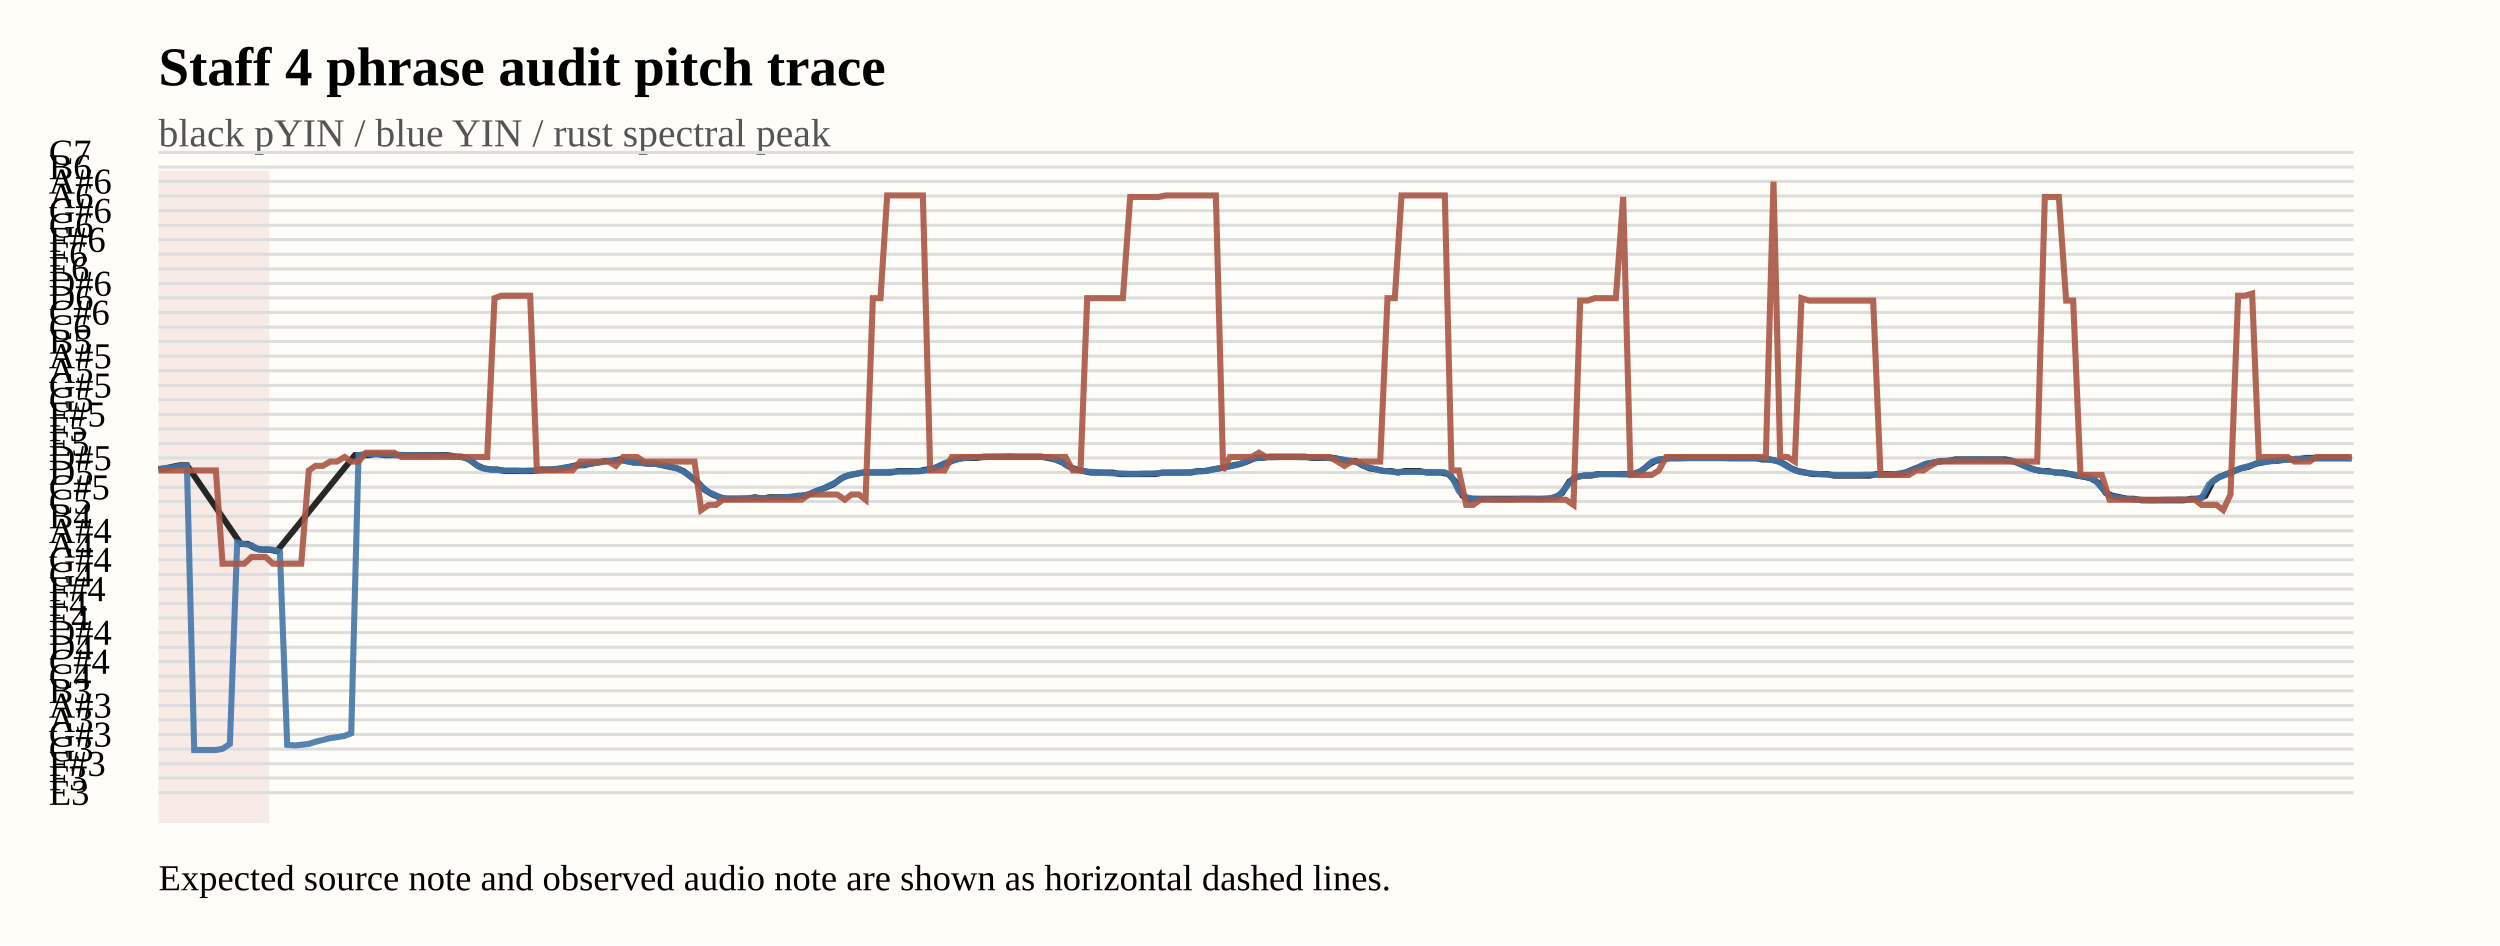
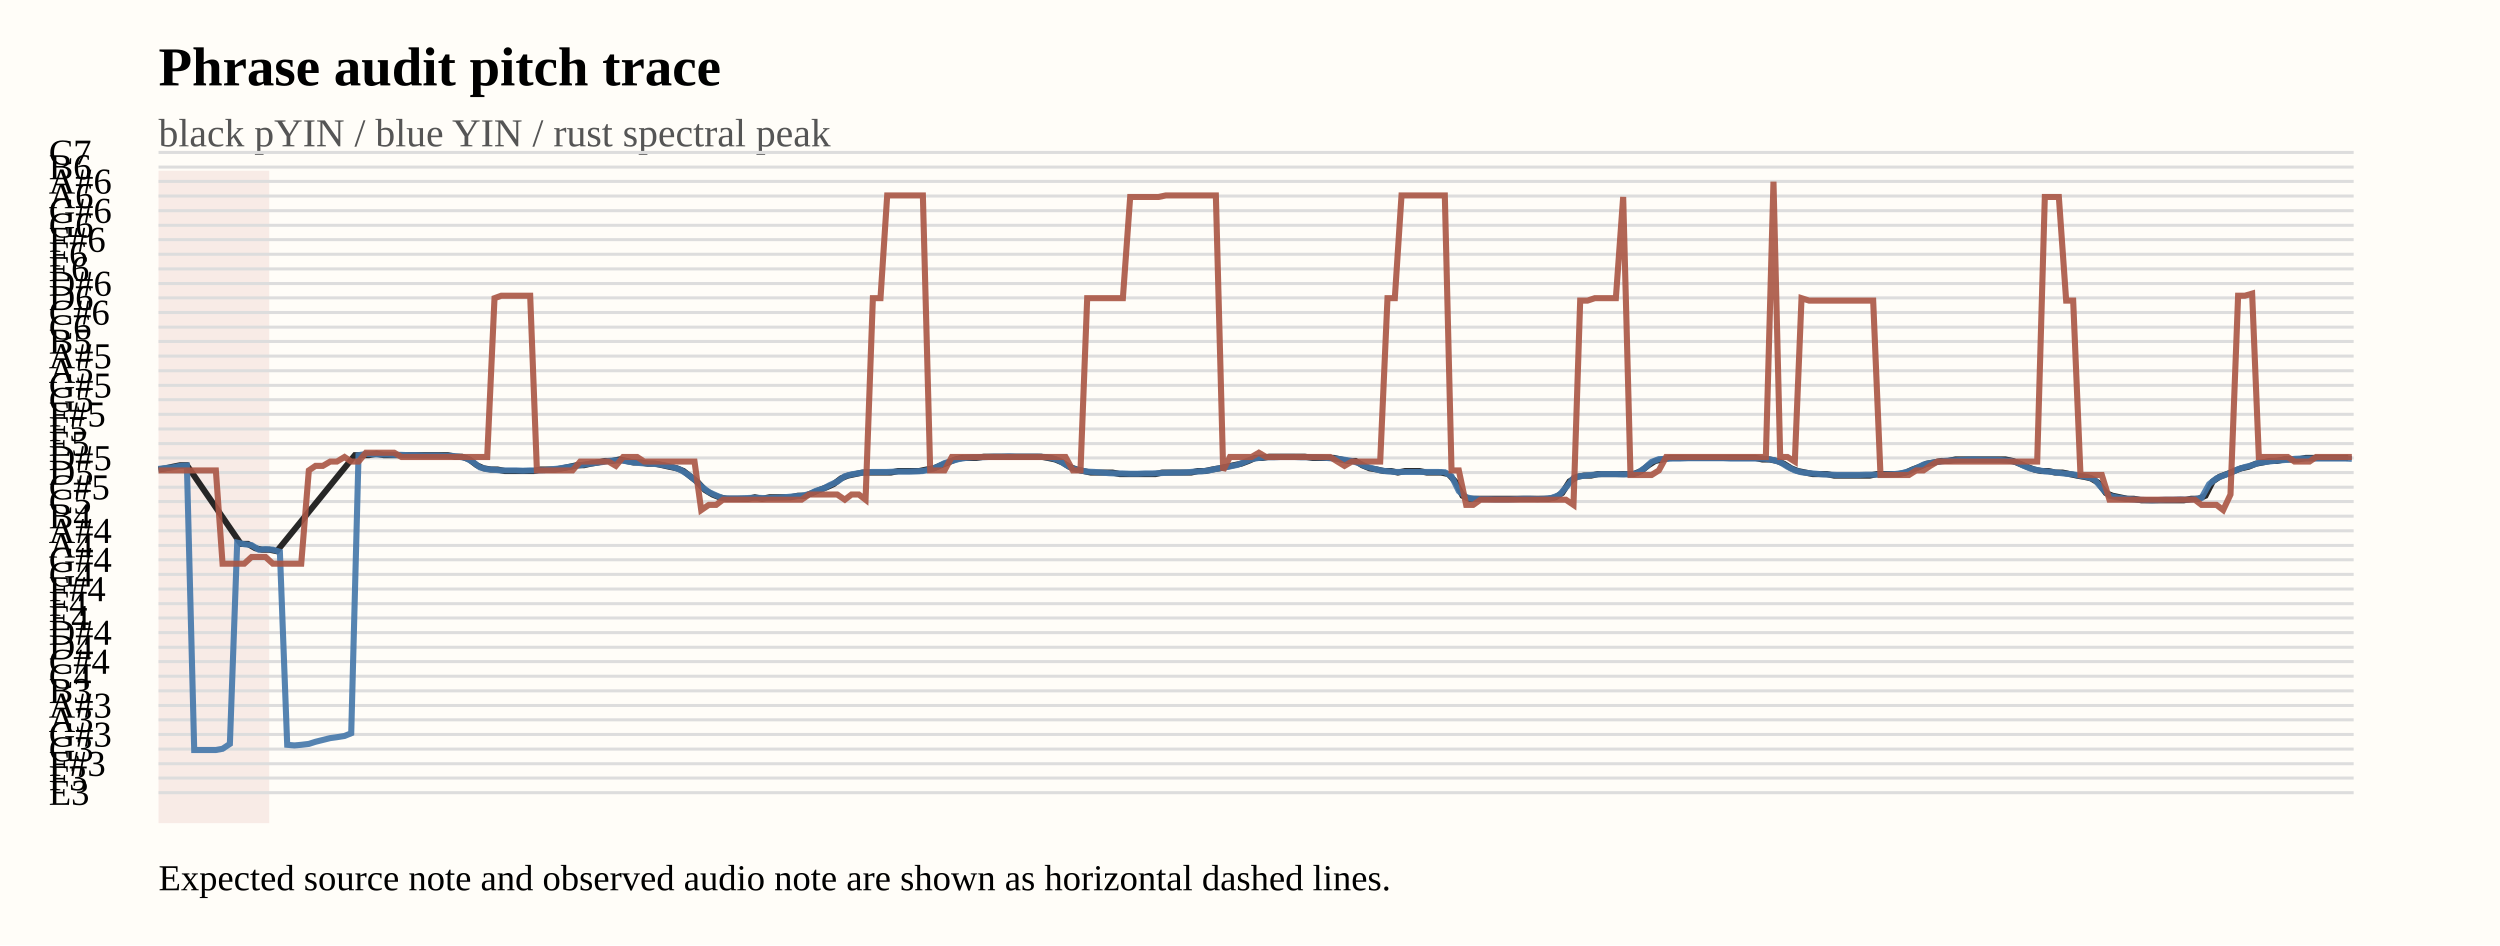
<svg xmlns="http://www.w3.org/2000/svg" viewBox="0 0 820 310" role="img">
  <rect width="820" height="310" fill="#fffdf8" />
-   <text x="52" y="28" font-size="18" font-weight="700">Staff 4 phrase audit pitch trace</text>
+   <text x="52" y="28" font-size="18" font-weight="700">Phrase audit pitch trace</text>
  <text x="52" y="48" font-size="13" fill="#555">black pYIN / blue YIN / rust spectral peak</text>
  <rect x="52.0" y="56" width="36.3" height="214" fill="#F2D9D4" opacity="0.5" />
  <line x1="52" x2="772" y1="260.0" y2="260.0" stroke="#ddd" stroke-width="1" />
  <text x="16" y="264.0" font-size="12">E3</text>
  <line x1="52" x2="772" y1="255.2" y2="255.2" stroke="#ddd" stroke-width="1" />
  <text x="16" y="259.2" font-size="12">F3</text>
  <line x1="52" x2="772" y1="250.5" y2="250.5" stroke="#ddd" stroke-width="1" />
  <text x="16" y="254.5" font-size="12">F#3</text>
  <line x1="52" x2="772" y1="245.7" y2="245.7" stroke="#ddd" stroke-width="1" />
  <text x="16" y="249.7" font-size="12">G3</text>
  <line x1="52" x2="772" y1="240.9" y2="240.9" stroke="#ddd" stroke-width="1" />
  <text x="16" y="244.9" font-size="12">G#3</text>
  <line x1="52" x2="772" y1="236.1" y2="236.1" stroke="#ddd" stroke-width="1" />
  <text x="16" y="240.1" font-size="12">A3</text>
  <line x1="52" x2="772" y1="231.4" y2="231.4" stroke="#ddd" stroke-width="1" />
  <text x="16" y="235.4" font-size="12">A#3</text>
  <line x1="52" x2="772" y1="226.6" y2="226.6" stroke="#ddd" stroke-width="1" />
  <text x="16" y="230.6" font-size="12">B3</text>
  <line x1="52" x2="772" y1="221.8" y2="221.8" stroke="#ddd" stroke-width="1" />
  <text x="16" y="225.8" font-size="12">C4</text>
  <line x1="52" x2="772" y1="217.0" y2="217.0" stroke="#ddd" stroke-width="1" />
  <text x="16" y="221.0" font-size="12">C#4</text>
  <line x1="52" x2="772" y1="212.3" y2="212.3" stroke="#ddd" stroke-width="1" />
  <text x="16" y="216.3" font-size="12">D4</text>
  <line x1="52" x2="772" y1="207.5" y2="207.5" stroke="#ddd" stroke-width="1" />
  <text x="16" y="211.5" font-size="12">D#4</text>
  <line x1="52" x2="772" y1="202.7" y2="202.7" stroke="#ddd" stroke-width="1" />
  <text x="16" y="206.7" font-size="12">E4</text>
  <line x1="52" x2="772" y1="198.0" y2="198.0" stroke="#ddd" stroke-width="1" />
  <text x="16" y="202.0" font-size="12">F4</text>
  <line x1="52" x2="772" y1="193.2" y2="193.2" stroke="#ddd" stroke-width="1" />
  <text x="16" y="197.2" font-size="12">F#4</text>
  <line x1="52" x2="772" y1="188.4" y2="188.4" stroke="#ddd" stroke-width="1" />
  <text x="16" y="192.4" font-size="12">G4</text>
  <line x1="52" x2="772" y1="183.6" y2="183.6" stroke="#ddd" stroke-width="1" />
  <text x="16" y="187.6" font-size="12">G#4</text>
  <line x1="52" x2="772" y1="178.9" y2="178.9" stroke="#ddd" stroke-width="1" />
  <text x="16" y="182.9" font-size="12">A4</text>
  <line x1="52" x2="772" y1="174.1" y2="174.1" stroke="#ddd" stroke-width="1" />
  <text x="16" y="178.1" font-size="12">A#4</text>
  <line x1="52" x2="772" y1="169.3" y2="169.3" stroke="#ddd" stroke-width="1" />
  <text x="16" y="173.3" font-size="12">B4</text>
  <line x1="52" x2="772" y1="164.5" y2="164.5" stroke="#ddd" stroke-width="1" />
  <text x="16" y="168.5" font-size="12">C5</text>
  <line x1="52" x2="772" y1="159.8" y2="159.8" stroke="#ddd" stroke-width="1" />
  <text x="16" y="163.8" font-size="12">C#5</text>
  <line x1="52" x2="772" y1="155.0" y2="155.0" stroke="#ddd" stroke-width="1" />
  <text x="16" y="159.0" font-size="12">D5</text>
  <line x1="52" x2="772" y1="150.2" y2="150.2" stroke="#ddd" stroke-width="1" />
  <text x="16" y="154.2" font-size="12">D#5</text>
  <line x1="52" x2="772" y1="145.5" y2="145.5" stroke="#ddd" stroke-width="1" />
  <text x="16" y="149.5" font-size="12">E5</text>
  <line x1="52" x2="772" y1="140.7" y2="140.7" stroke="#ddd" stroke-width="1" />
  <text x="16" y="144.7" font-size="12">F5</text>
  <line x1="52" x2="772" y1="135.9" y2="135.9" stroke="#ddd" stroke-width="1" />
  <text x="16" y="139.9" font-size="12">F#5</text>
  <line x1="52" x2="772" y1="131.1" y2="131.1" stroke="#ddd" stroke-width="1" />
  <text x="16" y="135.1" font-size="12">G5</text>
  <line x1="52" x2="772" y1="126.4" y2="126.4" stroke="#ddd" stroke-width="1" />
  <text x="16" y="130.4" font-size="12">G#5</text>
  <line x1="52" x2="772" y1="121.6" y2="121.6" stroke="#ddd" stroke-width="1" />
  <text x="16" y="125.6" font-size="12">A5</text>
  <line x1="52" x2="772" y1="116.8" y2="116.8" stroke="#ddd" stroke-width="1" />
  <text x="16" y="120.8" font-size="12">A#5</text>
  <line x1="52" x2="772" y1="112.0" y2="112.0" stroke="#ddd" stroke-width="1" />
  <text x="16" y="116.0" font-size="12">B5</text>
  <line x1="52" x2="772" y1="107.3" y2="107.3" stroke="#ddd" stroke-width="1" />
  <text x="16" y="111.3" font-size="12">C6</text>
  <line x1="52" x2="772" y1="102.5" y2="102.5" stroke="#ddd" stroke-width="1" />
  <text x="16" y="106.5" font-size="12">C#6</text>
  <line x1="52" x2="772" y1="97.7" y2="97.7" stroke="#ddd" stroke-width="1" />
  <text x="16" y="101.7" font-size="12">D6</text>
  <line x1="52" x2="772" y1="93.0" y2="93.0" stroke="#ddd" stroke-width="1" />
  <text x="16" y="97.0" font-size="12">D#6</text>
  <line x1="52" x2="772" y1="88.2" y2="88.2" stroke="#ddd" stroke-width="1" />
  <text x="16" y="92.2" font-size="12">E6</text>
  <line x1="52" x2="772" y1="83.4" y2="83.4" stroke="#ddd" stroke-width="1" />
  <text x="16" y="87.4" font-size="12">F6</text>
  <line x1="52" x2="772" y1="78.6" y2="78.6" stroke="#ddd" stroke-width="1" />
  <text x="16" y="82.6" font-size="12">F#6</text>
  <line x1="52" x2="772" y1="73.9" y2="73.9" stroke="#ddd" stroke-width="1" />
  <text x="16" y="77.9" font-size="12">G6</text>
  <line x1="52" x2="772" y1="69.1" y2="69.1" stroke="#ddd" stroke-width="1" />
  <text x="16" y="73.1" font-size="12">G#6</text>
  <line x1="52" x2="772" y1="64.3" y2="64.3" stroke="#ddd" stroke-width="1" />
  <text x="16" y="68.3" font-size="12">A6</text>
  <line x1="52" x2="772" y1="59.5" y2="59.5" stroke="#ddd" stroke-width="1" />
  <text x="16" y="63.5" font-size="12">A#6</text>
  <line x1="52" x2="772" y1="54.8" y2="54.8" stroke="#ddd" stroke-width="1" />
  <text x="16" y="58.8" font-size="12">B6</text>
  <line x1="52" x2="772" y1="50.0" y2="50.0" stroke="#ddd" stroke-width="1" />
  <text x="16" y="54.0" font-size="12">C7</text>
  <polyline points="52.0,154.0 54.4,153.6 56.6,153.1 59.1,152.6 61.3,152.6 79.0,178.4 81.3,178.4 83.7,179.8 85.9,180.3 88.3,180.3 90.8,180.8 116.4,149.3 118.8,149.3 121.0,149.3 123.5,148.8 125.9,149.3 128.1,149.3 130.5,149.3 132.9,149.3 135.2,149.3 137.6,149.3 139.8,149.3 142.2,149.3 144.6,149.3 146.9,149.3 149.3,149.8 151.5,149.8 153.9,150.7 156.4,152.6 158.6,153.6 161.0,154.0 163.2,154.0 165.6,154.5 168.1,154.5 170.3,154.5 172.7,154.5 175.1,154.5 177.3,154.0 179.8,154.0 182.0,154.0 184.4,153.6 186.8,153.1 189.1,152.6 191.5,152.6 193.7,152.1 196.1,151.7 198.5,151.2 200.8,151.2 203.2,150.7 205.4,151.2 207.8,151.7 210.3,151.7 212.5,152.1 214.9,152.1 217.3,152.6 219.5,153.1 222.0,153.6 224.2,154.5 226.6,156.4 229.0,158.3 231.2,160.7 233.7,162.2 235.9,163.1 238.3,163.6 240.7,163.6 243.0,163.6 245.4,163.6 247.6,163.1 250.0,163.6 252.4,163.1 254.7,163.1 257.1,163.1 259.3,163.1 261.7,162.6 264.1,162.6 266.4,161.7 268.8,160.7 271.2,159.8 273.4,158.8 275.9,156.9 278.1,156.0 280.5,155.5 282.9,155.0 285.1,155.0 287.6,155.0 289.8,155.0 292.2,155.0 294.6,154.5 296.8,154.5 299.3,154.5 301.5,154.5 303.9,154.0 306.3,153.6 308.6,152.6 311.0,151.7 313.4,150.7 315.6,150.2 318.0,150.2 320.3,150.2 322.7,149.8 325.1,149.8 327.3,149.8 329.7,149.8 332.0,149.8 334.4,149.8 336.8,149.8 339.0,149.8 341.5,149.8 343.7,150.2 346.1,150.7 348.5,151.7 350.7,153.1 353.2,154.0 355.4,154.5 357.8,155.0 360.2,155.0 362.4,155.0 364.9,155.0 367.3,155.5 369.5,155.5 371.9,155.5 374.2,155.5 376.6,155.5 379.0,155.5 381.2,155.0 383.6,155.0 385.9,155.0 388.3,155.0 390.7,155.0 392.9,154.5 395.3,154.5 397.6,154.0 400.0,153.6 402.4,153.1 404.6,152.6 407.1,152.1 409.5,151.2 411.7,150.2 414.1,150.2 416.3,149.8 418.8,149.8 421.2,149.8 423.4,149.8 425.8,149.8 428.0,149.8 430.5,150.2 432.9,150.2 435.1,150.2 437.5,150.2 439.8,150.7 442.2,151.2 444.6,151.2 446.8,152.6 449.2,153.6 451.7,154.0 453.9,154.5 456.3,154.5 458.5,155.0 460.9,154.5 463.4,154.5 465.6,154.5 468.0,155.0 470.2,155.0 472.7,155.0 475.1,155.5 477.3,157.9 479.7,162.6 481.9,163.6 484.4,163.6 486.8,163.6 489.0,163.6 491.4,163.6 493.6,163.6 496.1,163.6 498.5,163.6 500.7,163.6 503.1,163.6 505.6,163.6 507.8,163.6 510.2,163.1 512.4,161.7 514.8,157.9 517.3,156.4 519.5,156.0 521.9,156.0 524.1,155.5 526.6,155.5 529.0,155.5 531.2,155.5 533.6,155.5 535.8,155.5 538.3,154.5 540.7,152.6 542.9,151.2 545.3,150.7 547.7,150.2 550.0,150.2 552.4,150.2 554.6,150.2 557.0,150.2 559.5,150.2 561.7,150.2 564.1,150.2 566.3,150.2 568.7,150.2 571.2,150.2 573.4,150.2 575.8,150.2 578.0,150.7 580.4,150.7 582.9,151.2 585.1,152.1 587.5,153.6 589.7,154.5 592.2,155.0 594.6,155.5 596.8,155.5 599.2,155.5 601.6,156.0 603.9,156.0 606.3,156.0 608.5,156.0 610.9,156.0 613.3,156.0 615.6,155.5 618.0,155.5 620.2,155.5 622.6,155.5 625.1,155.0 627.3,154.0 629.7,153.1 631.9,152.1 634.3,151.7 636.8,151.2 639.0,151.2 641.4,150.7 643.8,150.7 646.0,150.7 648.5,150.7 650.7,150.7 653.1,150.7 655.5,150.7 657.8,150.7 660.2,151.2 662.4,152.1 664.8,153.1 667.2,154.0 669.5,154.5 671.9,154.5 674.1,155.0 676.5,155.0 678.9,155.5 681.2,156.0 683.6,156.4 685.8,156.9 688.2,158.3 690.7,161.7 692.9,162.6 695.3,163.1 697.7,163.6 699.9,163.6 702.4,164.1 704.6,164.1 707.0,164.1 709.4,164.1 711.6,164.1 714.1,164.1 716.3,164.1 718.7,163.6 721.1,163.6 723.4,162.6 725.8,157.9 728.0,156.4 730.4,155.5 732.8,154.5 735.1,153.6 737.5,153.1 739.9,152.1 742.1,151.7 744.5,151.2 746.8,151.2 749.2,150.7 751.6,150.7 753.8,150.7 756.3,150.2 758.5,150.2 760.9,150.2 763.3,150.2 765.5,150.2 768.0,150.2 770.2,150.2" fill="none" stroke="#111111" stroke-width="2" opacity="0.9" />
  <polyline points="52.0,153.8 54.4,153.5 56.6,153.3 59.1,152.8 61.3,152.7 63.7,246.0 66.1,246.0 68.3,246.0 70.8,246.0 73.0,245.6 75.4,244.0 77.8,178.0 80.1,178.5 82.5,178.8 84.9,180.3 87.1,180.1 89.5,180.3 91.8,181.0 94.2,244.3 96.6,244.5 98.8,244.3 101.3,244.0 103.5,243.3 105.9,242.7 108.3,242.1 110.5,241.8 113.0,241.4 115.2,240.5 117.6,149.3 120.0,148.9 122.2,149.0 124.7,149.1 127.1,149.1 129.3,149.2 131.7,149.2 134.0,149.3 136.4,149.3 138.8,149.4 141.0,149.4 143.4,149.4 145.7,149.5 148.1,149.5 150.5,149.8 152.7,150.2 155.1,151.5 157.4,153.3 159.8,153.9 162.2,154.1 164.4,154.3 166.9,154.3 169.1,154.3 171.5,154.4 173.9,154.3 176.1,154.3 178.6,154.2 181.0,153.9 183.2,153.7 185.6,153.3 187.8,153.0 190.3,152.6 192.7,152.2 194.9,151.9 197.3,151.6 199.6,151.2 202.0,151.0 204.4,151.1 206.6,151.5 209.0,151.8 211.3,152.0 213.7,152.1 216.1,152.3 218.3,152.7 220.7,153.2 223.2,154.1 225.4,155.5 227.8,157.3 230.0,159.5 232.5,161.4 234.9,162.5 237.1,163.4 239.5,163.5 241.7,163.5 244.2,163.4 246.6,163.3 248.8,163.3 251.2,163.4 253.4,163.3 255.9,163.2 258.3,163.0 260.5,162.8 262.9,162.6 265.4,162.1 267.6,161.0 270.0,160.3 272.2,159.1 274.6,158.0 277.1,156.2 279.3,155.6 281.7,155.2 283.9,154.9 286.3,154.8 288.8,154.8 291.0,154.8 293.4,154.7 295.6,154.7 298.1,154.7 300.5,154.6 302.7,154.5 305.1,154.0 307.3,153.2 309.8,151.9 312.2,151.2 314.4,150.6 316.8,150.2 319.2,150.0 321.5,150.0 323.9,149.9 326.1,149.8 328.5,149.8 331.0,149.7 333.2,149.8 335.6,149.8 337.8,149.8 340.2,149.8 342.7,149.9 344.9,150.2 347.3,151.0 349.5,152.4 351.9,153.7 354.4,154.3 356.6,154.7 359.0,154.8 361.4,155.0 363.7,155.2 366.1,155.3 368.3,155.3 370.7,155.4 373.1,155.4 375.4,155.3 377.8,155.3 380.0,155.2 382.4,155.1 384.9,155.0 387.1,155.0 389.5,154.9 391.7,154.7 394.1,154.6 396.6,154.3 398.8,153.8 401.2,153.4 403.4,153.0 405.8,152.5 408.3,151.5 410.5,150.6 412.9,150.2 415.3,150.0 417.6,150.0 420.0,149.9 422.2,149.9 424.6,149.9 427.0,150.0 429.3,150.0 431.7,150.0 433.9,150.1 436.3,150.3 438.7,150.5 441.0,150.8 443.4,151.2 445.6,151.9 448.0,153.0 450.5,153.7 452.7,154.3 455.1,154.6 457.5,154.8 459.7,154.8 462.2,154.8 464.4,154.8 466.8,154.8 469.2,154.8 471.4,154.8 473.9,154.9 476.1,156.2 478.5,161.1 480.9,163.1 483.2,163.6 485.6,163.7 487.8,163.7 490.2,163.8 492.6,163.8 494.9,163.8 497.3,163.7 499.7,163.6 501.9,163.6 504.3,163.7 506.6,163.6 509.0,163.3 511.4,162.4 513.6,159.9 516.1,156.8 518.3,156.2 520.7,155.9 523.1,155.7 525.3,155.5 527.8,155.5 530.0,155.5 532.4,155.6 534.8,155.5 537.0,155.2 539.5,153.5 541.7,151.5 544.1,150.6 546.5,150.5 548.8,150.4 551.2,150.4 553.6,150.3 555.8,150.3 558.2,150.3 560.5,150.3 562.9,150.3 565.3,150.3 567.5,150.4 569.9,150.4 572.2,150.4 574.6,150.4 577.0,150.4 579.2,150.5 581.7,150.9 583.9,151.6 586.3,153.1 588.7,154.3 590.9,154.9 593.4,155.2 595.8,155.4 598.0,155.6 600.4,155.7 602.6,155.8 605.1,155.8 607.5,155.8 609.7,155.8 612.1,155.7 614.4,155.7 616.8,155.7 619.2,155.6 621.4,155.5 623.8,155.2 626.1,154.6 628.5,153.6 630.9,152.4 633.1,151.9 635.5,151.5 637.8,151.2 640.2,151.0 642.6,150.9 644.8,150.8 647.3,150.7 649.7,150.8 651.9,150.8 654.3,150.8 656.5,150.9 659.0,151.1 661.4,151.6 663.6,152.7 666.0,153.7 668.2,154.2 670.7,154.6 673.1,154.8 675.3,155.1 677.7,155.4 680.0,155.6 682.4,156.1 684.8,156.5 687.0,157.3 689.4,160.1 691.9,162.6 694.1,163.1 696.5,163.5 698.7,163.7 701.2,163.9 703.6,164.0 705.8,164.1 708.2,164.0 710.4,163.9 712.9,163.9 715.3,163.8 717.5,163.9 719.9,163.7 722.1,163.3 724.6,158.8 727.0,156.9 729.2,156.0 731.6,155.1 734.1,153.9 736.3,153.2 738.7,152.6 740.9,151.8 743.3,151.5 745.8,151.2 748.0,151.0 750.4,150.8 752.6,150.5 755.0,150.4 757.5,150.4 759.7,150.4 762.1,150.4 764.3,150.4 766.8,150.4 769.2,150.4 771.4,150.5" fill="none" stroke="#4477AA" stroke-width="2" opacity="0.9" />
  <polyline points="52.0,154.3 54.4,154.3 56.6,154.3 59.1,154.3 61.3,154.3 63.7,154.3 66.1,154.3 68.3,154.3 70.8,154.3 73.0,184.9 75.4,184.9 77.8,184.9 80.1,184.9 82.5,182.7 84.9,182.7 87.1,182.7 89.5,184.9 91.8,184.9 94.2,184.9 96.6,184.9 98.8,184.9 101.3,154.3 103.5,152.8 105.9,152.8 108.3,151.4 110.5,151.4 113.0,149.9 115.2,151.4 117.6,151.4 120.0,148.5 122.2,148.5 124.7,148.5 127.1,148.5 129.3,148.5 131.7,149.9 134.0,149.9 136.4,149.9 138.8,149.9 141.0,149.9 143.4,149.9 145.7,149.9 148.1,149.9 150.5,149.9 152.7,149.9 155.1,149.9 157.4,149.9 159.8,149.9 162.2,97.8 164.4,97.0 166.9,97.0 169.1,97.0 171.5,97.0 173.9,97.0 176.1,154.3 178.6,154.3 181.0,154.3 183.2,154.3 185.6,154.3 187.8,154.3 190.3,151.4 192.7,151.4 194.9,151.4 197.3,151.4 199.6,151.4 202.0,152.8 204.4,149.9 206.6,149.9 209.0,149.9 211.3,151.4 213.7,151.4 216.1,151.4 218.3,151.4 220.7,151.4 223.2,151.4 225.4,151.4 227.8,151.4 230.0,167.3 232.5,165.6 234.9,165.6 237.1,163.9 239.5,163.9 241.7,163.9 244.2,163.9 246.6,163.9 248.8,163.9 251.2,163.9 253.4,163.9 255.9,163.9 258.3,163.9 260.5,163.9 262.9,163.9 265.4,162.2 267.6,162.2 270.0,162.2 272.2,162.2 274.6,162.2 277.1,163.9 279.3,162.2 281.7,162.2 283.9,163.9 286.3,97.8 288.8,97.8 291.0,64.1 293.4,64.1 295.6,64.1 298.1,64.1 300.5,64.1 302.7,64.1 305.1,154.3 307.3,154.3 309.8,154.3 312.2,149.9 314.4,149.9 316.8,149.9 319.2,149.9 321.5,149.9 323.9,149.9 326.1,149.9 328.5,149.9 331.0,149.9 333.2,149.9 335.6,149.9 337.8,149.9 340.2,149.9 342.7,149.9 344.9,149.9 347.3,149.9 349.5,149.9 351.9,154.3 354.4,154.3 356.6,97.8 359.0,97.8 361.4,97.8 363.7,97.8 366.1,97.8 368.3,97.8 370.7,64.6 373.1,64.6 375.4,64.6 377.8,64.6 380.0,64.6 382.4,64.1 384.9,64.1 387.1,64.1 389.5,64.1 391.7,64.1 394.1,64.1 396.6,64.1 398.8,64.1 401.2,154.3 403.4,149.9 405.8,149.9 408.3,149.9 410.5,149.9 412.9,148.5 415.3,149.9 417.6,149.9 420.0,149.9 422.2,149.9 424.6,149.9 427.0,149.9 429.3,149.9 431.7,149.9 433.9,149.9 436.3,149.9 438.7,151.4 441.0,152.8 443.4,151.4 445.6,151.4 448.0,151.4 450.5,151.4 452.7,151.4 455.1,97.8 457.5,97.8 459.7,64.1 462.2,64.1 464.4,64.1 466.8,64.1 469.2,64.1 471.4,64.1 473.9,64.1 476.1,154.3 478.5,154.3 480.9,165.6 483.2,165.6 485.6,163.9 487.8,163.9 490.2,163.9 492.6,163.9 494.9,163.9 497.3,163.9 499.7,163.9 501.9,163.9 504.3,163.9 506.6,163.9 509.0,163.9 511.4,163.9 513.6,163.9 516.1,165.6 518.3,98.6 520.7,98.6 523.1,97.8 525.3,97.8 527.8,97.8 530.0,97.8 532.4,64.6 534.8,155.8 537.0,155.8 539.5,155.8 541.7,155.8 544.1,154.3 546.5,149.9 548.8,149.9 551.2,149.9 553.6,149.9 555.8,149.9 558.2,149.9 560.5,149.9 562.9,149.9 565.3,149.9 567.5,149.9 569.9,149.9 572.2,149.9 574.6,149.9 577.0,149.9 579.2,149.9 581.7,59.6 583.9,149.9 586.3,149.9 588.7,151.4 590.9,97.8 593.4,98.6 595.8,98.6 598.0,98.6 600.4,98.6 602.6,98.6 605.1,98.6 607.5,98.6 609.7,98.6 612.1,98.6 614.4,98.6 616.8,155.8 619.2,155.8 621.4,155.8 623.8,155.8 626.1,155.8 628.5,154.3 630.9,154.3 633.1,152.8 635.5,151.4 637.8,151.4 640.2,151.4 642.6,151.4 644.8,151.4 647.3,151.4 649.7,151.4 651.9,151.4 654.3,151.4 656.5,151.4 659.0,151.4 661.4,151.4 663.6,151.4 666.0,151.4 668.2,151.4 670.7,64.6 673.1,64.6 675.3,64.6 677.7,98.6 680.0,98.6 682.4,155.8 684.8,155.8 687.0,155.8 689.4,155.8 691.9,163.9 694.1,163.9 696.5,163.9 698.7,163.9 701.2,163.9 703.6,163.9 705.8,163.9 708.2,163.9 710.4,163.9 712.9,163.9 715.3,163.9 717.5,163.9 719.9,163.9 722.1,165.6 724.6,165.6 727.0,165.6 729.2,167.3 731.6,162.2 734.1,97.0 736.3,97.0 738.7,96.3 740.9,149.9 743.3,149.9 745.8,149.9 748.0,149.9 750.4,149.9 752.6,151.4 755.0,151.4 757.5,151.4 759.7,149.9 762.1,149.9 764.3,149.9 766.8,149.9 769.2,149.9 771.4,149.9" fill="none" stroke="#AA5544" stroke-width="2" opacity="0.9" />
  <text x="52" y="292" font-size="12">Expected source note and observed audio note are shown as horizontal dashed lines.</text>
</svg>
